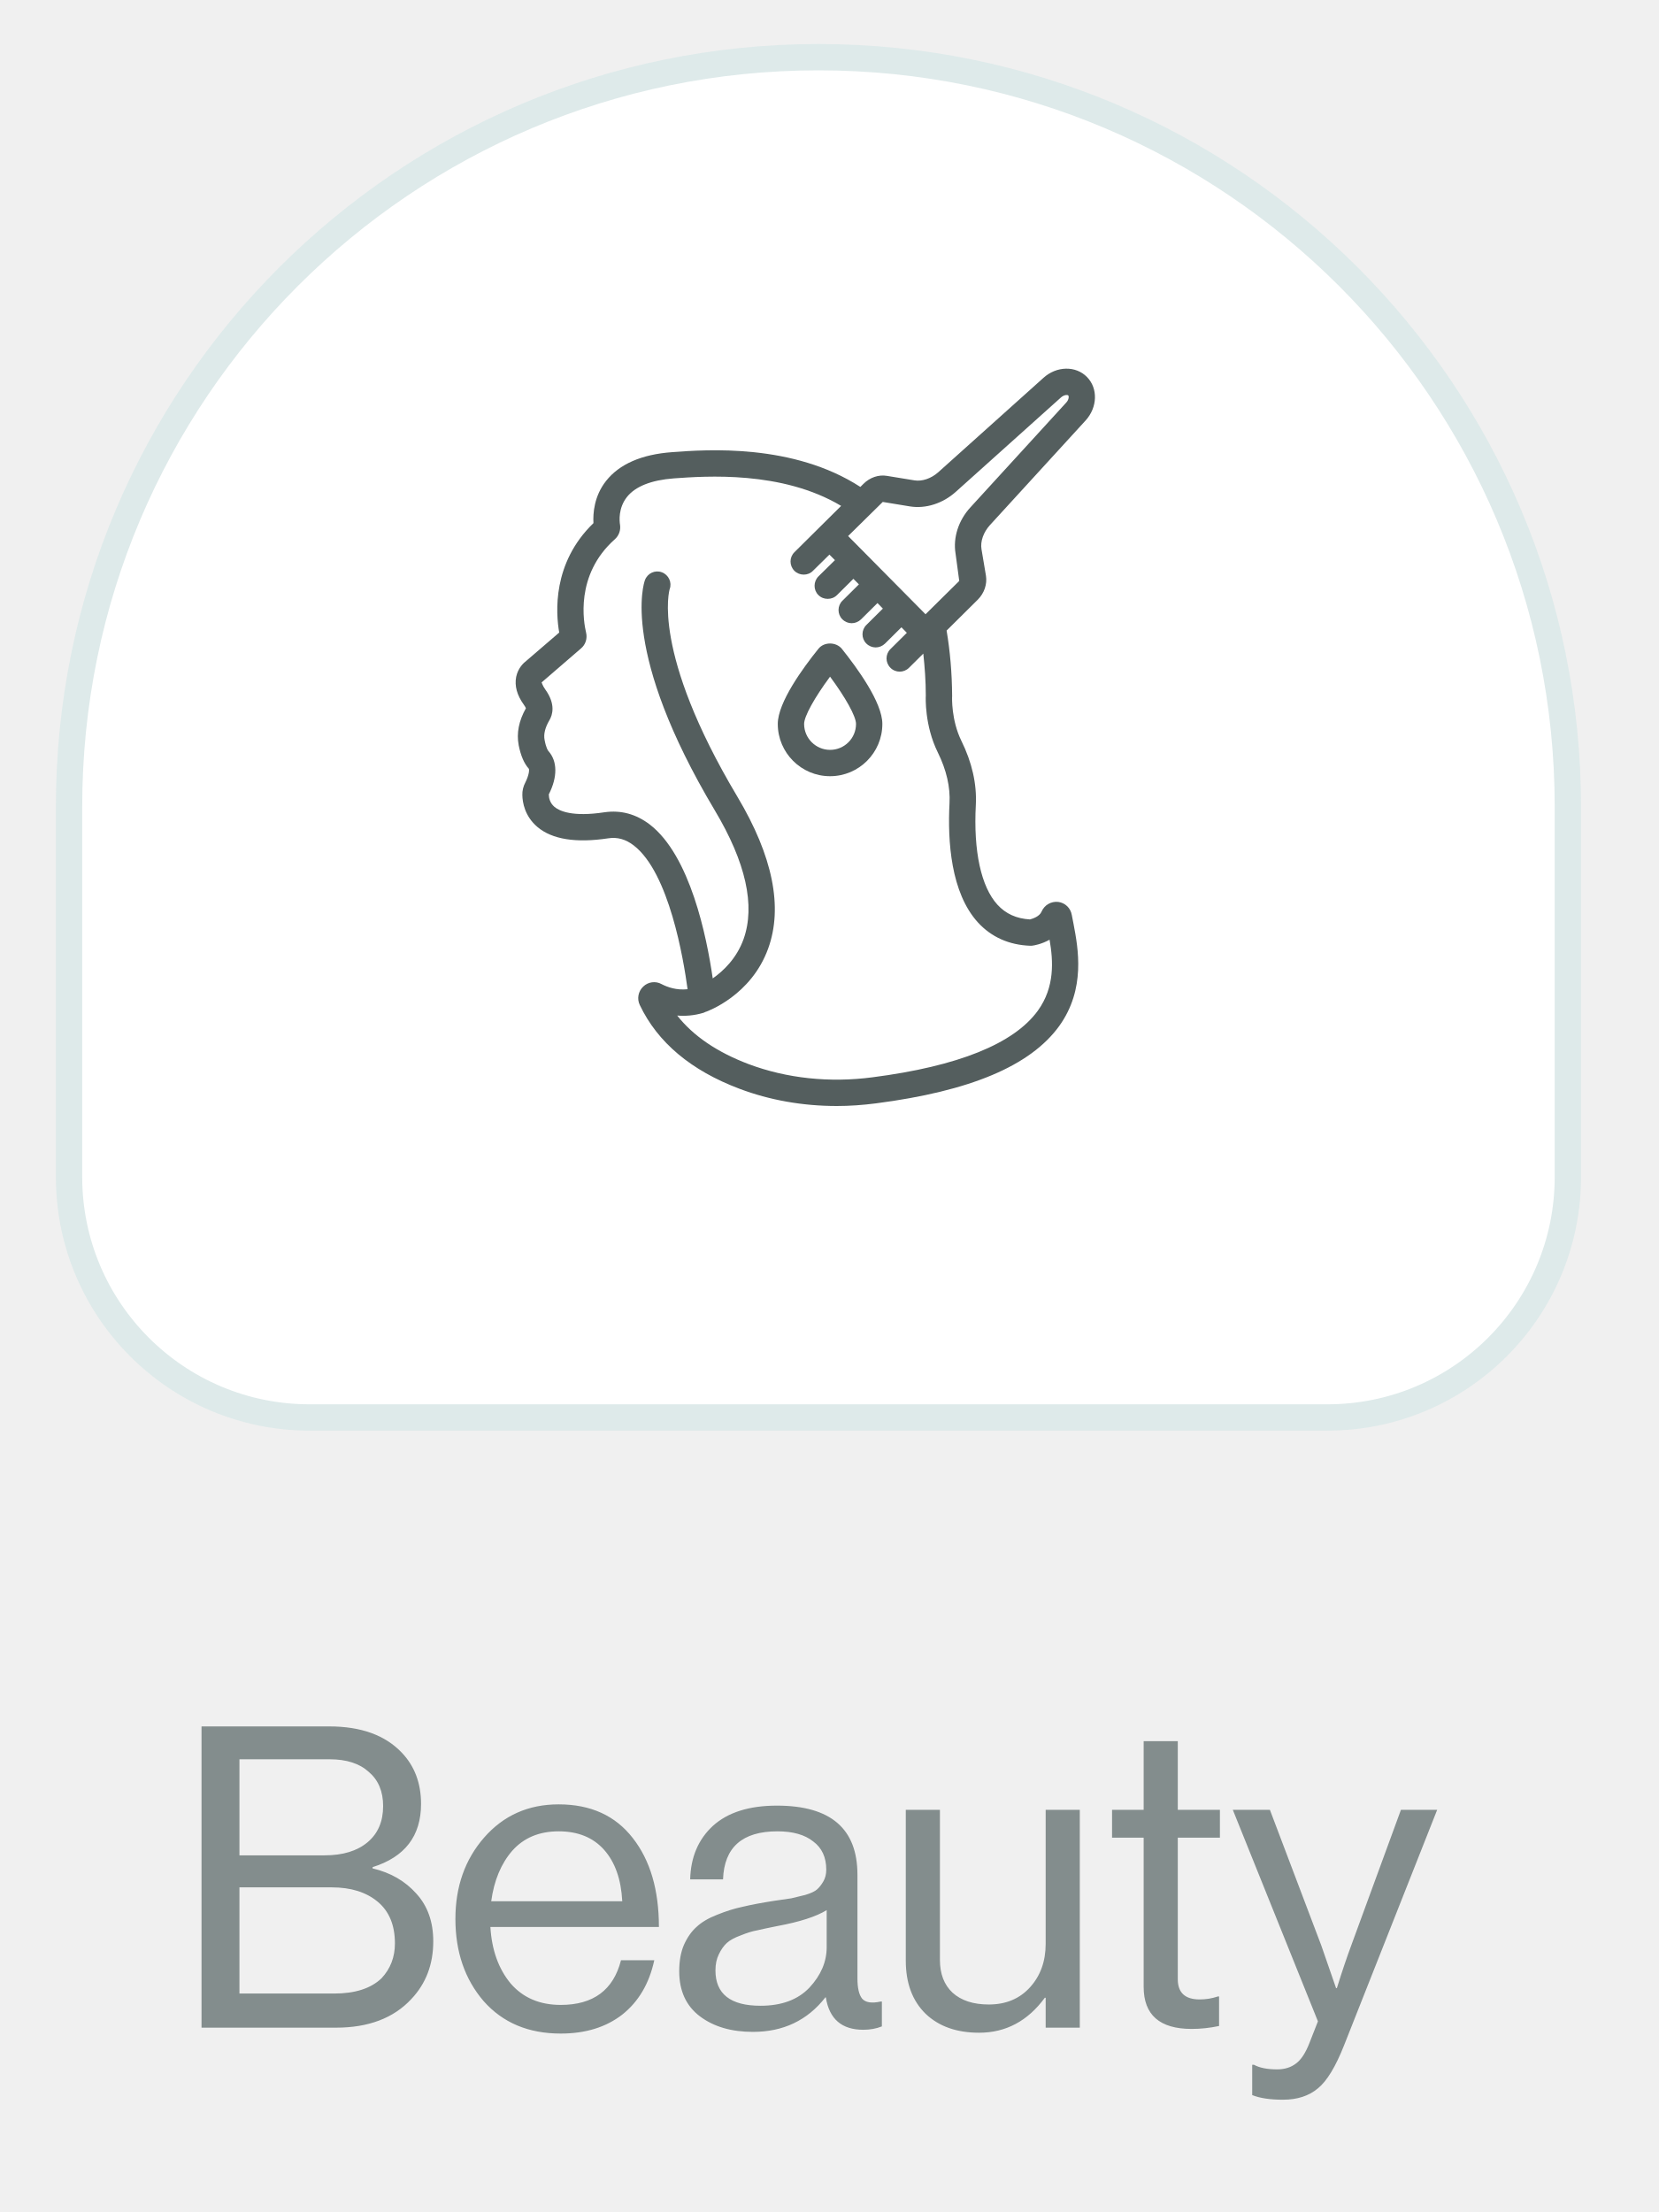
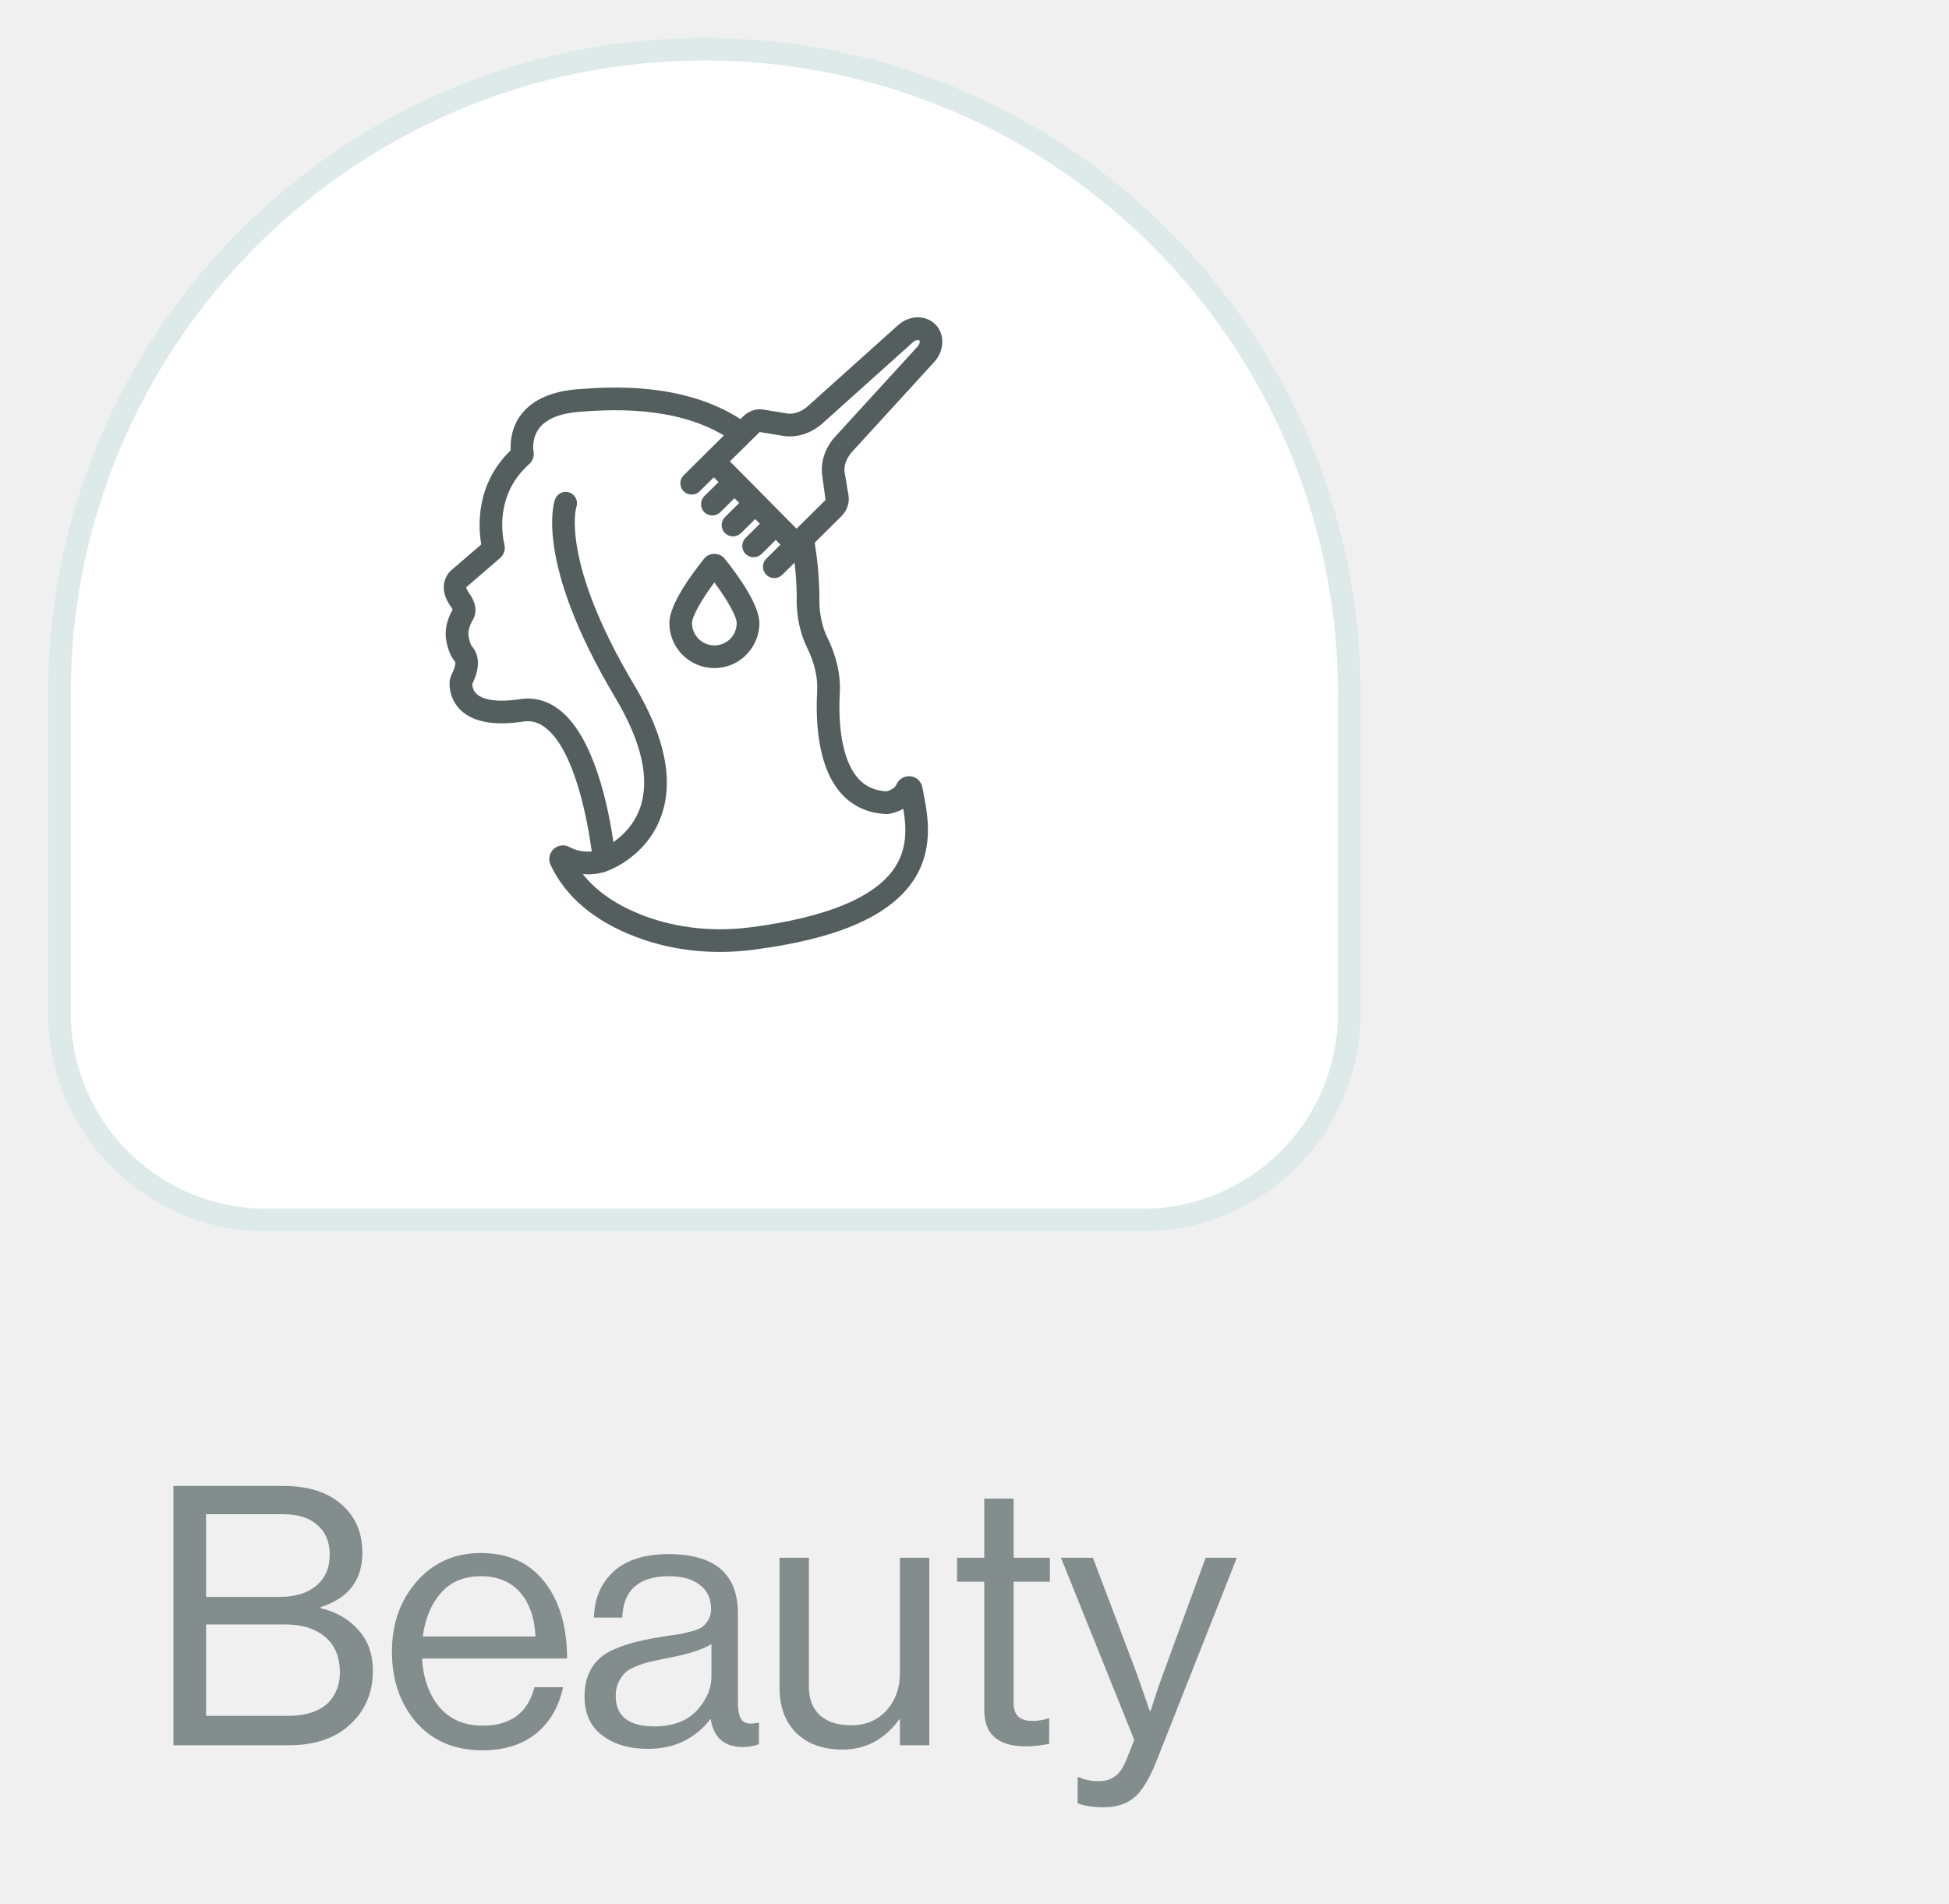
- <svg xmlns="http://www.w3.org/2000/svg" width="63" height="84" viewBox="0 0 63 84" fill="none">
+ <svg xmlns="http://www.w3.org/2000/svg" width="86" height="84" viewBox="0 0 86 84" fill="none">
  <path d="M2.622 44.696C2.622 49.739 6.711 53.828 11.755 53.828H50.407C55.451 53.828 59.539 49.739 59.539 44.696V30.63C59.539 14.913 46.798 2.171 31.081 2.171C15.364 2.171 2.622 14.913 2.622 30.63V44.696Z" fill="white" stroke="#DEEAEA" />
  <path d="M41.227 15.966C41.677 15.471 41.702 14.746 41.277 14.316C40.852 13.882 40.122 13.896 39.622 14.351L35.627 17.936C35.362 18.171 35.012 18.291 34.722 18.241L33.682 18.071C33.367 18.016 33.032 18.131 32.787 18.376L32.672 18.491C30.116 16.836 26.841 17.071 25.516 17.171C24.366 17.256 23.526 17.621 23.021 18.256C22.556 18.841 22.516 19.501 22.536 19.866C20.966 21.381 21.106 23.281 21.236 24.021L19.986 25.096C19.886 25.171 19.671 25.366 19.601 25.706C19.536 26.046 19.631 26.401 19.896 26.766C19.941 26.826 19.961 26.871 19.971 26.896C19.701 27.376 19.611 27.846 19.696 28.291V28.296C19.776 28.696 19.901 28.991 20.081 29.191C20.106 29.231 20.091 29.431 19.951 29.711C19.871 29.861 19.831 30.026 19.836 30.191C19.841 30.471 19.926 30.996 20.411 31.406C20.966 31.875 21.871 32.02 23.096 31.835C23.446 31.781 23.761 31.87 24.066 32.105C25.411 33.141 25.956 36.425 26.111 37.565C25.696 37.61 25.351 37.49 25.121 37.37C24.896 37.245 24.611 37.285 24.426 37.465C24.236 37.645 24.181 37.93 24.296 38.165C24.971 39.585 26.246 40.655 28.081 41.345C29.231 41.78 30.486 42 31.777 42C32.267 42 32.762 41.965 33.262 41.9C36.852 41.435 39.127 40.475 40.222 38.965C41.237 37.555 40.942 36.01 40.767 35.085C40.742 34.965 40.722 34.855 40.702 34.75C40.657 34.485 40.452 34.285 40.187 34.25C39.917 34.22 39.662 34.365 39.552 34.62C39.477 34.8 39.227 34.885 39.112 34.915C38.597 34.885 38.192 34.7 37.877 34.355C37.257 33.675 36.962 32.325 37.057 30.561C37.097 29.771 36.912 28.951 36.507 28.131C36.122 27.346 36.152 26.476 36.157 26.441C36.152 25.546 36.077 24.716 35.947 23.946L37.132 22.771C37.377 22.526 37.492 22.186 37.442 21.866L37.272 20.856C37.222 20.561 37.347 20.211 37.592 19.941L41.227 15.966ZM36.057 30.506C35.982 31.946 36.107 33.9 37.137 35.03C37.647 35.585 38.317 35.885 39.122 35.915H39.167L39.207 35.91C39.262 35.905 39.557 35.855 39.857 35.685C39.997 36.49 40.062 37.48 39.412 38.38C38.502 39.635 36.387 40.49 33.132 40.91C31.497 41.125 29.872 40.95 28.431 40.41C27.241 39.96 26.331 39.345 25.716 38.565C26.011 38.59 26.351 38.57 26.716 38.46C26.741 38.455 26.756 38.44 26.781 38.43C26.786 38.425 26.791 38.425 26.801 38.425C26.871 38.4 28.526 37.805 29.171 36.02C29.741 34.45 29.346 32.511 28.006 30.261C24.711 24.741 25.426 22.386 25.431 22.371C25.526 22.116 25.391 21.826 25.131 21.731C24.871 21.636 24.586 21.771 24.491 22.031C24.451 22.136 23.556 24.761 27.146 30.776C28.321 32.745 28.691 34.39 28.236 35.665C27.971 36.4 27.466 36.875 27.066 37.155C26.836 35.565 26.211 32.495 24.676 31.311C24.151 30.911 23.576 30.756 22.951 30.846C21.736 31.031 21.241 30.796 21.056 30.641C20.881 30.491 20.841 30.301 20.841 30.166C21.176 29.506 21.171 28.906 20.826 28.521C20.816 28.511 20.741 28.421 20.681 28.101C20.636 27.881 20.701 27.626 20.866 27.346C20.981 27.151 21.111 26.741 20.706 26.181C20.591 26.021 20.576 25.916 20.566 25.916L22.061 24.626C22.236 24.481 22.311 24.246 22.256 24.021C22.171 23.666 21.816 21.836 23.351 20.476C23.506 20.336 23.576 20.131 23.546 19.931C23.521 19.786 23.476 19.296 23.806 18.876C24.126 18.471 24.731 18.231 25.591 18.166C26.781 18.081 29.692 17.866 31.942 19.211L30.797 20.346L30.172 20.966C29.971 21.161 29.971 21.476 30.166 21.676C30.262 21.771 30.392 21.821 30.521 21.821C30.646 21.821 30.777 21.776 30.872 21.676L31.497 21.061L31.707 21.271L31.082 21.886C30.887 22.081 30.882 22.401 31.077 22.596C31.177 22.696 31.302 22.741 31.432 22.741C31.562 22.741 31.687 22.696 31.787 22.596L32.407 21.981L32.617 22.191L31.992 22.811C31.797 23.001 31.792 23.321 31.987 23.516C32.087 23.616 32.212 23.666 32.342 23.666C32.472 23.666 32.597 23.616 32.697 23.521L33.322 22.901L33.527 23.111L32.902 23.731C32.707 23.921 32.702 24.241 32.897 24.436C32.997 24.536 33.127 24.586 33.252 24.586C33.382 24.586 33.507 24.536 33.607 24.441L34.232 23.821L34.437 24.031L33.812 24.651C33.617 24.846 33.617 25.161 33.812 25.356C33.907 25.456 34.037 25.506 34.167 25.506C34.292 25.506 34.422 25.456 34.517 25.361L35.062 24.821C35.117 25.331 35.157 25.856 35.157 26.421C35.152 26.466 35.107 27.551 35.612 28.571C35.942 29.241 36.092 29.891 36.057 30.506ZM36.852 19.266C36.397 19.761 36.187 20.416 36.287 21.021L36.427 22.061L35.147 23.326L32.767 20.921L32.207 20.356L33.522 19.061L34.557 19.231C35.152 19.326 35.802 19.121 36.297 18.676L40.292 15.091C40.407 14.992 40.532 14.986 40.567 15.016C40.597 15.051 40.592 15.181 40.487 15.291L36.852 19.266Z" fill="#545E5E" />
  <path d="M31.971 24.641C31.752 24.371 31.291 24.366 31.076 24.641C30.501 25.356 29.536 26.671 29.536 27.491C29.536 28.586 30.426 29.476 31.521 29.476C32.617 29.476 33.507 28.586 33.507 27.491C33.507 26.671 32.542 25.356 31.971 24.641ZM31.521 28.476C30.982 28.476 30.536 28.036 30.536 27.491C30.536 27.201 30.936 26.486 31.521 25.696C32.106 26.486 32.507 27.201 32.507 27.491C32.507 28.036 32.067 28.476 31.521 28.476Z" fill="#545E5E" />
  <path d="M7.653 77V65.56H12.501C13.706 65.56 14.624 65.891 15.253 66.552C15.744 67.064 15.989 67.715 15.989 68.504C15.989 69.72 15.376 70.52 14.149 70.904V70.952C14.832 71.112 15.386 71.432 15.813 71.912C16.24 72.381 16.453 72.984 16.453 73.72C16.453 74.595 16.176 75.325 15.621 75.912C14.949 76.637 13.994 77 12.757 77H7.653ZM9.093 75.704H12.693C13.482 75.704 14.08 75.512 14.485 75.128C14.826 74.765 14.997 74.323 14.997 73.8C14.997 73.107 14.778 72.579 14.341 72.216C13.904 71.853 13.322 71.672 12.597 71.672H9.093V75.704ZM9.093 70.456H12.325C13.018 70.456 13.562 70.291 13.957 69.96C14.352 69.629 14.549 69.171 14.549 68.584C14.549 68.029 14.368 67.597 14.005 67.288C13.653 66.968 13.157 66.808 12.517 66.808H9.093V70.456ZM21.294 77.224C20.067 77.224 19.091 76.813 18.366 75.992C17.651 75.16 17.294 74.12 17.294 72.872C17.294 71.645 17.657 70.616 18.382 69.784C19.118 68.941 20.062 68.52 21.214 68.52C22.43 68.52 23.369 68.947 24.03 69.8C24.691 70.643 25.022 71.768 25.022 73.176H18.622C18.675 74.051 18.931 74.765 19.39 75.32C19.859 75.864 20.494 76.136 21.294 76.136C22.531 76.136 23.294 75.571 23.582 74.44H24.846C24.654 75.325 24.249 76.013 23.63 76.504C23.011 76.984 22.233 77.224 21.294 77.224ZM22.942 70.248C22.526 69.779 21.95 69.544 21.214 69.544C20.478 69.544 19.891 69.789 19.454 70.28C19.027 70.771 18.761 71.411 18.654 72.2H23.63C23.587 71.368 23.358 70.717 22.942 70.248ZM32.785 77.08C31.964 77.08 31.489 76.669 31.361 75.848H31.345C30.663 76.723 29.745 77.16 28.593 77.16C27.772 77.16 27.1 76.963 26.577 76.568C26.055 76.173 25.793 75.603 25.793 74.856C25.793 74.472 25.852 74.141 25.969 73.864C26.097 73.576 26.257 73.347 26.449 73.176C26.641 72.995 26.902 72.84 27.233 72.712C27.575 72.573 27.9 72.472 28.209 72.408C28.518 72.333 28.913 72.259 29.393 72.184C29.703 72.141 29.921 72.109 30.049 72.088C30.188 72.056 30.364 72.013 30.577 71.96C30.791 71.896 30.94 71.827 31.025 71.752C31.11 71.677 31.191 71.576 31.265 71.448C31.34 71.32 31.377 71.171 31.377 71C31.377 70.531 31.212 70.173 30.881 69.928C30.561 69.672 30.108 69.544 29.521 69.544C28.188 69.544 27.5 70.152 27.457 71.368H26.209C26.23 70.525 26.518 69.848 27.073 69.336C27.639 68.824 28.449 68.568 29.505 68.568C31.543 68.568 32.561 69.443 32.561 71.192V75.128C32.561 75.491 32.62 75.747 32.737 75.896C32.865 76.045 33.1 76.083 33.441 76.008H33.489V76.952C33.276 77.037 33.041 77.08 32.785 77.08ZM28.881 76.168C29.681 76.168 30.3 75.939 30.737 75.48C31.174 75.011 31.393 74.499 31.393 73.944V72.536C30.998 72.781 30.369 72.984 29.505 73.144C29.185 73.208 28.934 73.261 28.753 73.304C28.572 73.336 28.364 73.4 28.129 73.496C27.895 73.581 27.718 73.677 27.601 73.784C27.484 73.891 27.383 74.035 27.297 74.216C27.212 74.387 27.169 74.589 27.169 74.824C27.169 75.72 27.74 76.168 28.881 76.168ZM41.005 77H39.709V75.864H39.677C39.027 76.749 38.195 77.192 37.181 77.192C36.328 77.192 35.651 76.952 35.149 76.472C34.648 75.981 34.397 75.309 34.397 74.456V68.728H35.693V74.424C35.693 74.957 35.853 75.373 36.173 75.672C36.504 75.971 36.963 76.12 37.549 76.12C38.2 76.12 38.723 75.901 39.117 75.464C39.512 75.027 39.709 74.477 39.709 73.816V68.728H41.005V77ZM42.23 69.784V68.728H43.43V66.12H44.726V68.728H46.326V69.784H44.726V75.16C44.726 75.672 45.003 75.928 45.558 75.928C45.793 75.928 46.022 75.891 46.246 75.816H46.294V76.936C45.942 77.011 45.595 77.048 45.254 77.048C44.038 77.048 43.43 76.515 43.43 75.448V69.784H42.23ZM48.72 79.736C48.23 79.736 47.84 79.677 47.552 79.56V78.408H47.616C47.83 78.525 48.123 78.584 48.496 78.584C48.784 78.584 49.024 78.509 49.216 78.36C49.408 78.221 49.579 77.96 49.728 77.576L50.048 76.76L46.816 68.728H48.224L50.176 73.88L50.736 75.496H50.768C50.96 74.877 51.142 74.339 51.312 73.88L53.2 68.728H54.576L51.04 77.672C50.72 78.483 50.389 79.027 50.048 79.304C49.707 79.592 49.264 79.736 48.72 79.736Z" fill="#838D8D" />
</svg>
